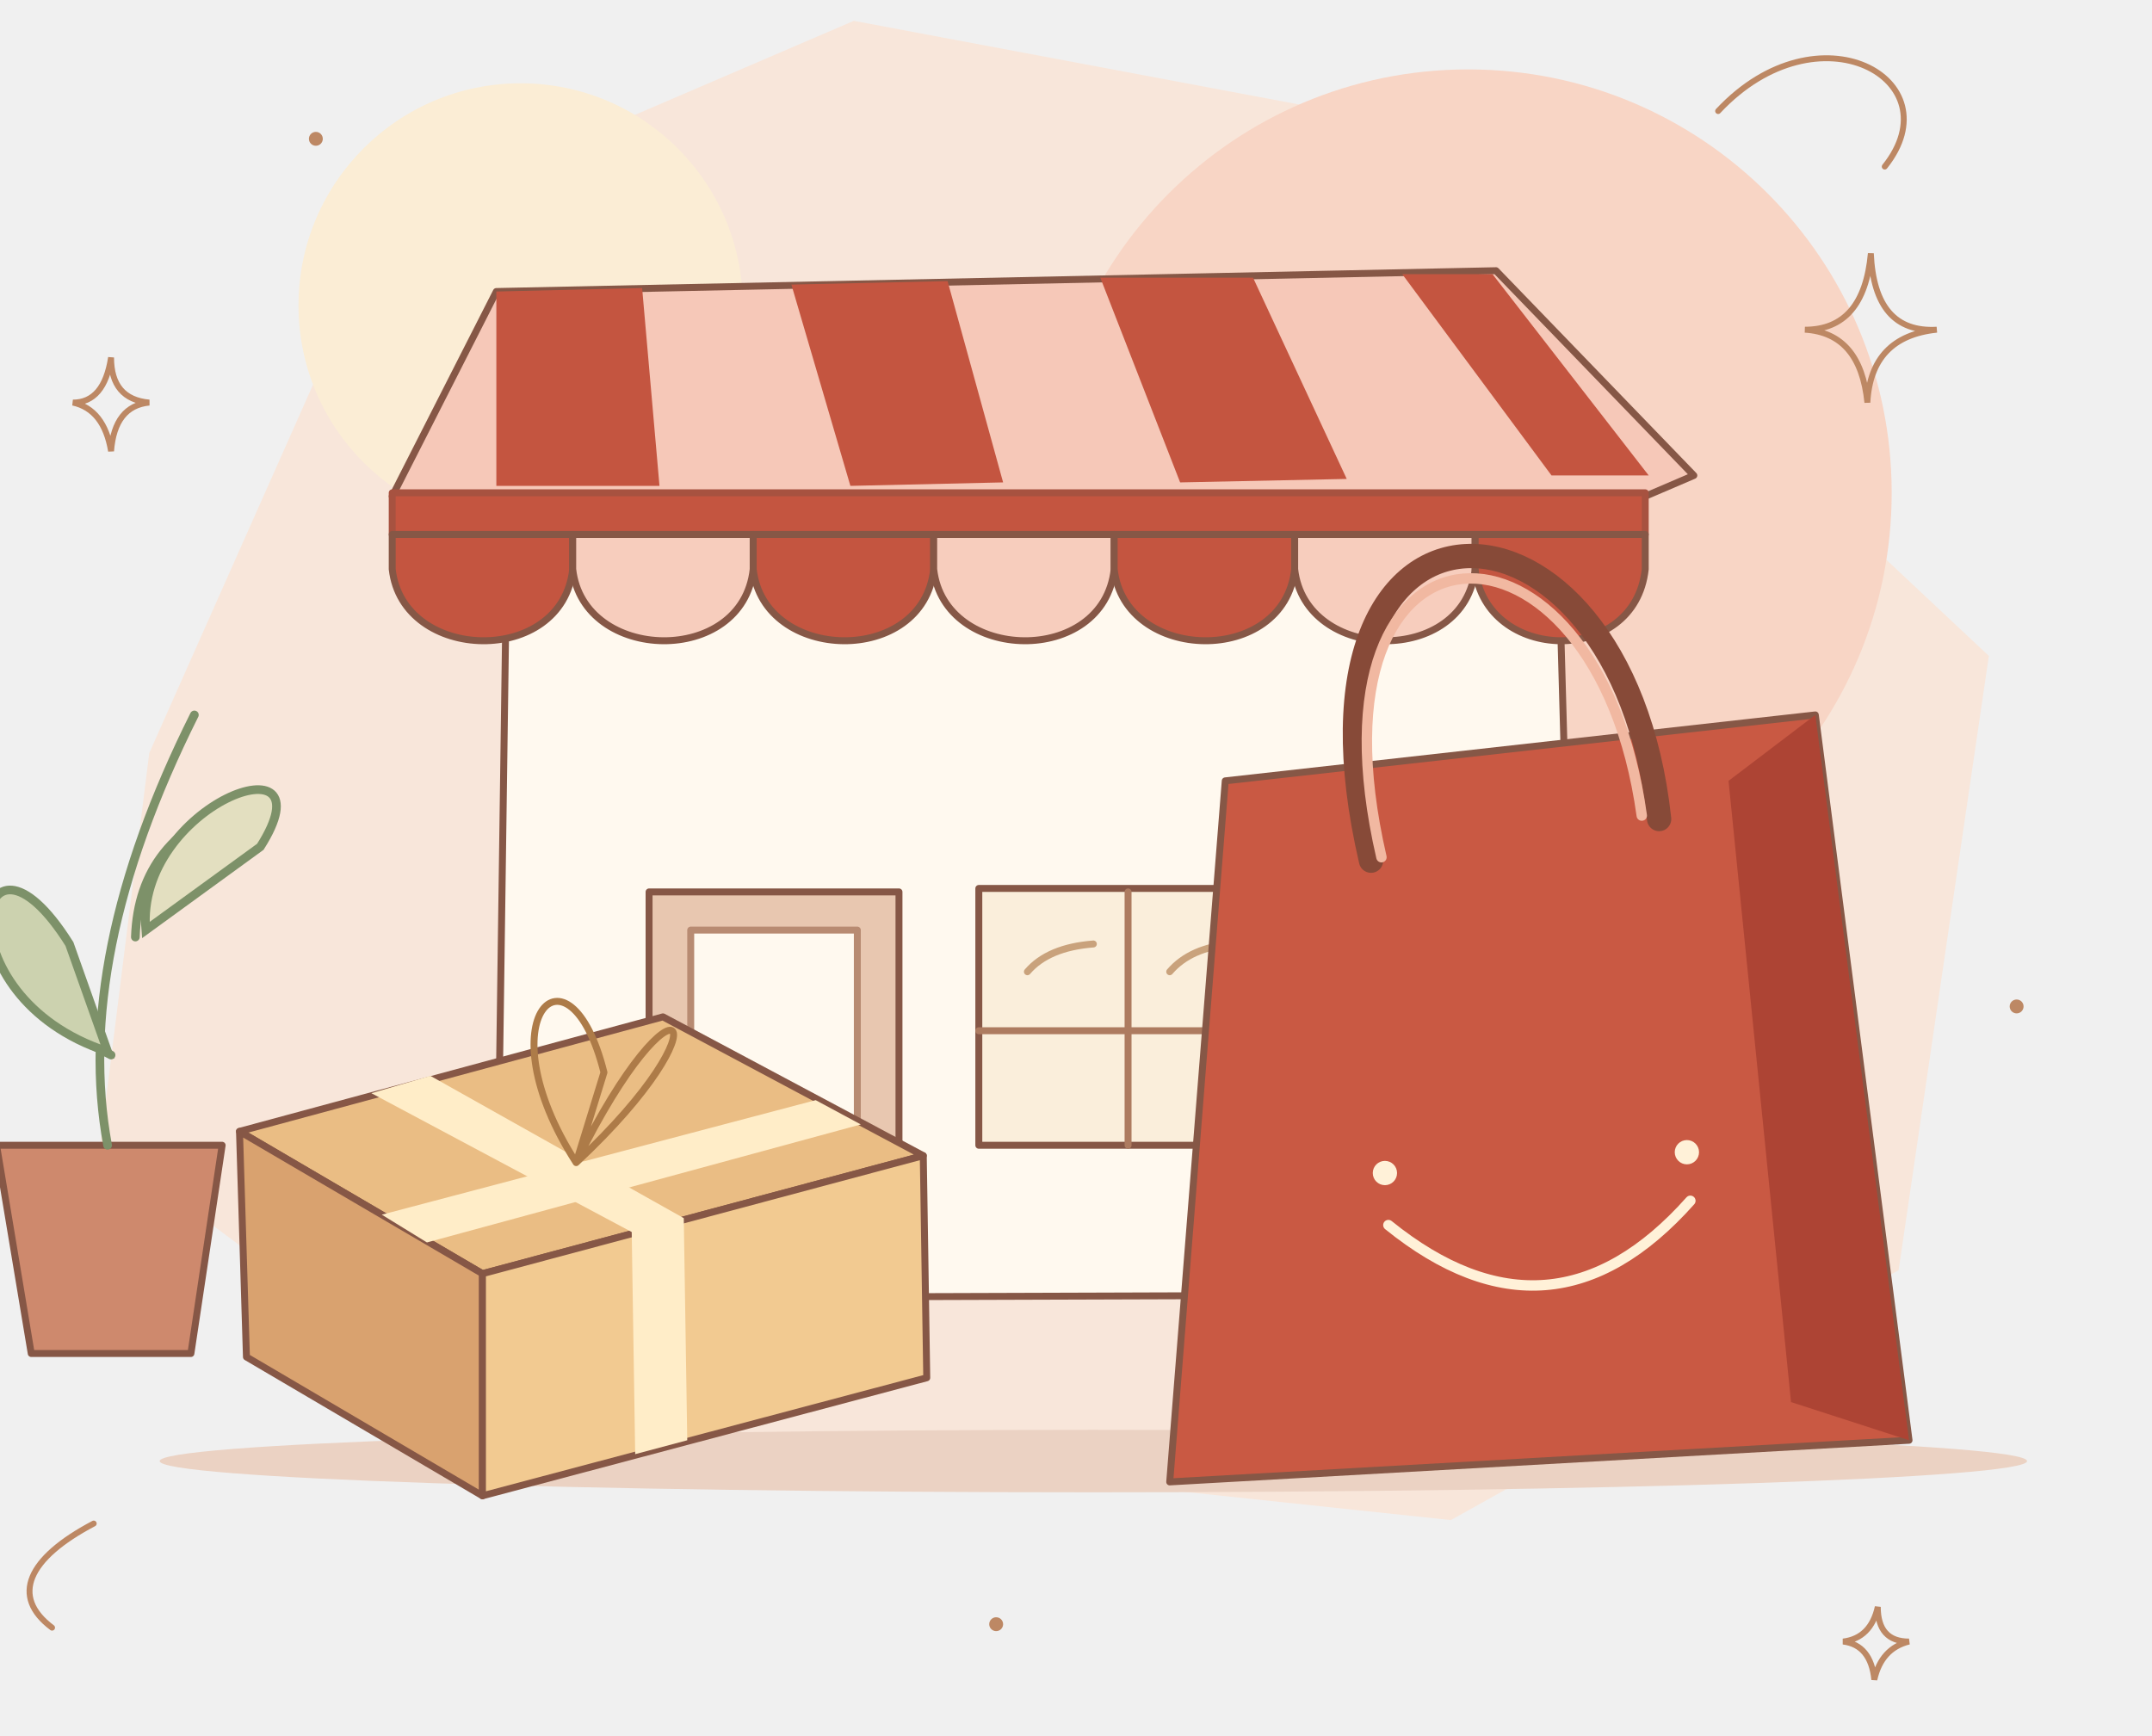
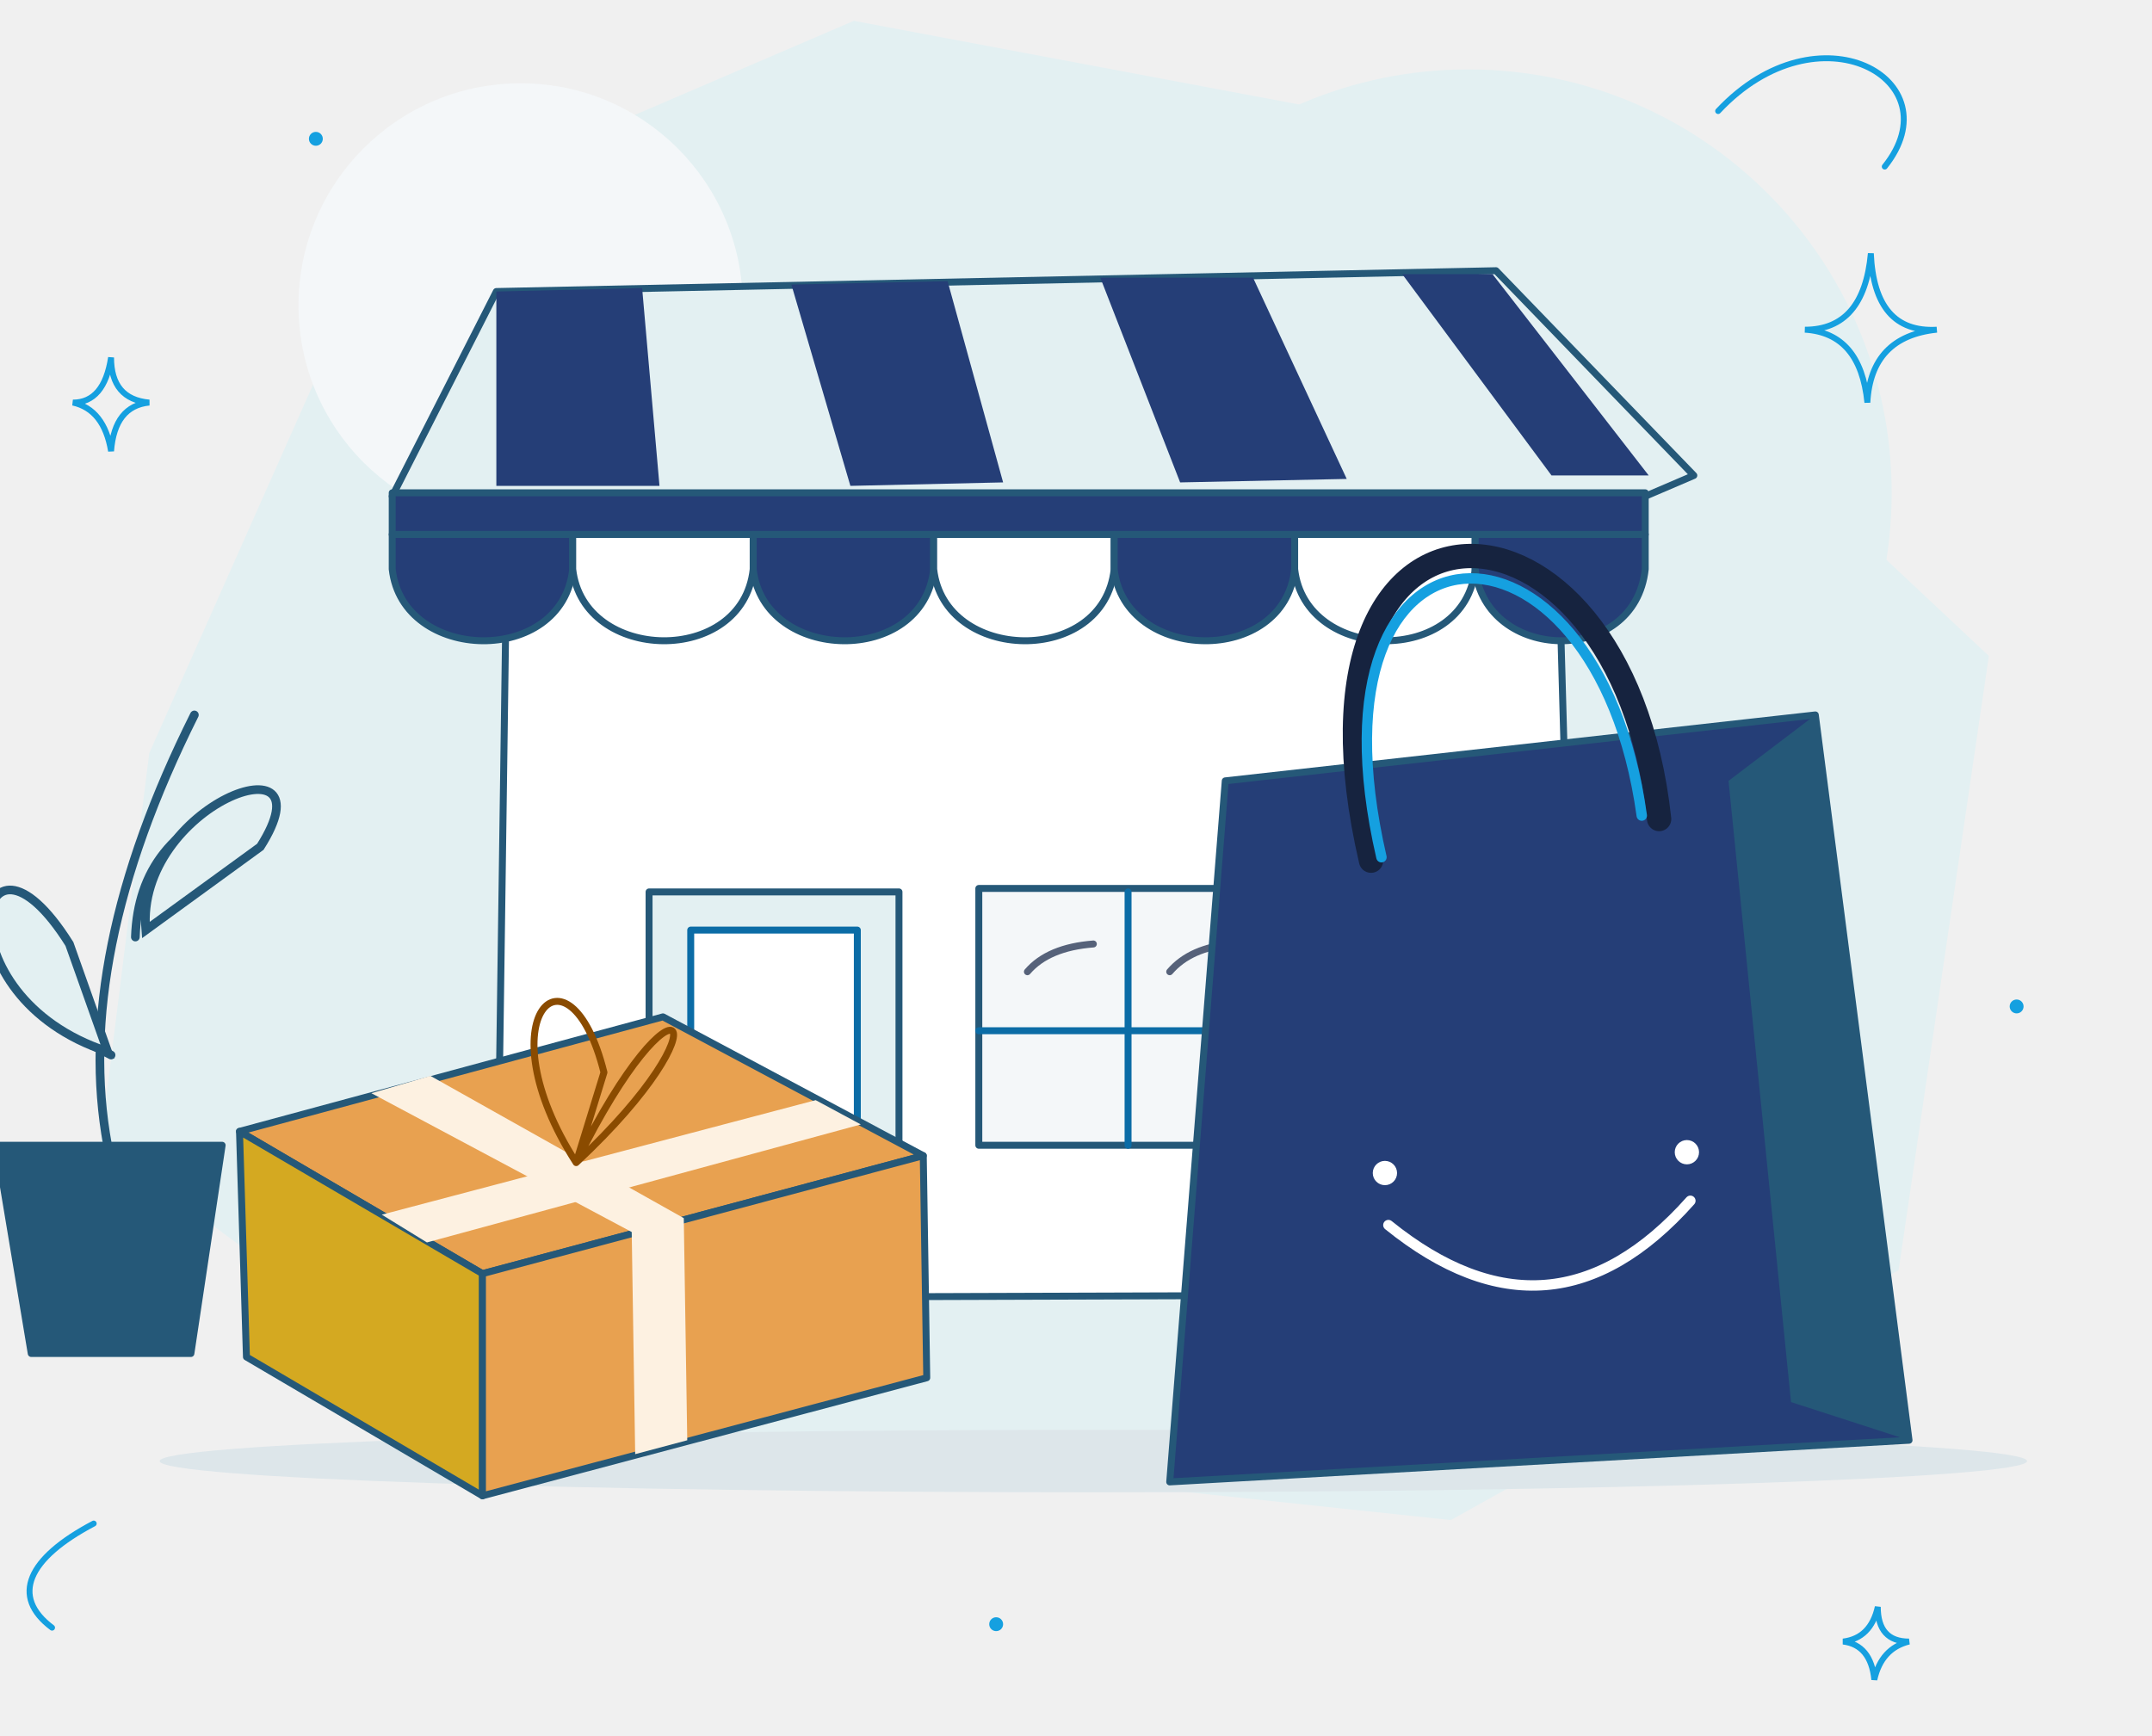
<svg xmlns="http://www.w3.org/2000/svg" width="620" height="500" viewBox="0 0 620 500" fill="none">
-   <path d="M43 217 111 64 246 6 411 37 573 189 547 366 418 438 135 408 29 329Z" fill="#F8E6DA" />
-   <circle cx="150" cy="88" r="64" fill="#FBEDD5" />
-   <circle cx="423" cy="142" r="122" fill="#F8D5C5" />
-   <ellipse cx="315" cy="421" rx="269" ry="9" fill="#EBD2C3" />
-   <g stroke="#865746" stroke-width="2" stroke-linejoin="round" stroke-linecap="round">
-     <path d="M146 158 449 158 455 373 143 374Z" fill="#FFF9EF" />
-     <path d="M187 257H259V373H187Z" fill="#E8C7B0" />
-     <path d="M199 268H247V373H199Z" fill="#FFF9EF" stroke="#B88B72" />
-     <path d="M282 256H368V330H282Z" fill="#FAEEDB" />
-     <path d="M282 297H368M325 257V330" stroke="#AD7B60" />
-     <path d="M296 280Q302 273 315 272M337 280Q343 273 355 272" stroke="#C9A27C" />
-     <path d="M113 143 143 84 431 78 488 137 474 143Z" fill="#F6C8B8" />
-     <path d="M143 84 185 83 190 140 143 140Z M228 82 273 81 289 139 245 140Z M317 80 361 80 388 138 340 139Z M404 79 430 79 475 137 447 137Z" fill="#C45540" stroke="none" />
-     <path d="M113 142H474V154H113Z" fill="#C45540" stroke="#A75240" />
-     <path d="M113 154H165V164C162 192 116 191 113 164Z" fill="#C45540" />
-     <path d="M165 154H217V164C214 192 168 191 165 164Z" fill="#F7CDBD" />
-     <path d="M217 154H269V164C266 192 220 191 217 164Z" fill="#C45540" />
-     <path d="M269 154H321V164C318 192 272 191 269 164Z" fill="#F7CDBD" />
-     <path d="M321 154H373V164C370 192 324 191 321 164Z" fill="#C45540" />
-     <path d="M373 154H425V164C422 192 376 191 373 164Z" fill="#F7CDBD" />
-     <path d="M425 154H474V164C471 192 428 191 425 164Z" fill="#C45540" />
-     <path d="M353 225 523 206 550 415 337 427Z" fill="#C95943" />
-     <path d="M498 225 523 206 550 415 516 404Z" fill="#AD4434" stroke="none" />
-     <path d="M395 248C368 132 467 134 478 236" stroke="#874A38" stroke-width="7" />
-     <path d="M398 247C374 143 460 141 473 235" stroke="#F1B8A1" stroke-width="3" />
-     <path d="M400 353Q447 391 487 346" stroke="#FFF1D8" stroke-width="3" />
-     <circle cx="399" cy="338" r="3.5" fill="#FFF1D8" stroke="none" />
-     <circle cx="486" cy="332" r="3.5" fill="#FFF1D8" stroke="none" />
-     <path d="M69 326 191 293 266 333 139 367Z" fill="#EABD84" />
-     <path d="M69 326 139 367 139 431 71 391Z" fill="#D9A26F" />
-     <path d="M139 367 266 333 267 397 139 431Z" fill="#F2CA91" />
-     <path d="M107 315 124 310 197 351 198 415 183 419 182 355Z" fill="#FFEDC8" stroke="none" />
-     <path d="M110 350 235 317 248 324 123 358Z" fill="#FFEDC8" stroke="none" />
-     <path d="M166 335C139 293 164 269 174 309L166 335C211 293 195 276 166 335Z" stroke="#AD7B48" />
-     <path d="M-1 330H64L55 390H9Z" fill="#CE896D" />
+   <path d="M43 217 111 64 246 6 411 37 573 189 547 366 418 438 135 408 29 329Z" fill="#E3F0F2" />
+   <circle cx="150" cy="88" r="64" fill="#F4F7F9" />
+   <circle cx="423" cy="142" r="122" fill="#E3F0F2" />
+   <ellipse cx="315" cy="421" rx="269" ry="9" fill="#DDE6EA" />
+   <g stroke="#255878" stroke-width="2" stroke-linejoin="round" stroke-linecap="round">
+     <path d="M146 158 449 158 455 373 143 374Z" fill="#FFFFFF" />
+     <path d="M187 257H259V373H187Z" fill="#E3F0F2" />
+     <path d="M199 268H247V373H199Z" fill="#FFFFFF" stroke="#0B6CA6" />
+     <path d="M282 256H368V330H282Z" fill="#F4F7F9" />
+     <path d="M282 297H368M325 257V330" stroke="#0B6CA6" />
+     <path d="M296 280Q302 273 315 272M337 280Q343 273 355 272" stroke="#56627A" />
+     <path d="M113 143 143 84 431 78 488 137 474 143Z" fill="#E3F0F2" />
+     <path d="M143 84 185 83 190 140 143 140Z M228 82 273 81 289 139 245 140Z M317 80 361 80 388 138 340 139Z M404 79 430 79 475 137 447 137Z" fill="#253E77" stroke="none" />
+     <path d="M113 142H474V154H113Z" fill="#253E77" stroke="#255878" />
+     <path d="M113 154H165V164C162 192 116 191 113 164Z" fill="#253E77" />
+     <path d="M165 154H217V164C214 192 168 191 165 164Z" fill="#FFFFFF" />
+     <path d="M217 154H269V164C266 192 220 191 217 164Z" fill="#253E77" />
+     <path d="M269 154H321V164C318 192 272 191 269 164Z" fill="#FFFFFF" />
+     <path d="M321 154H373V164C370 192 324 191 321 164Z" fill="#253E77" />
+     <path d="M373 154H425V164C422 192 376 191 373 164Z" fill="#FFFFFF" />
+     <path d="M425 154H474V164C471 192 428 191 425 164Z" fill="#253E77" />
+     <path d="M353 225 523 206 550 415 337 427Z" fill="#253E77" />
+     <path d="M498 225 523 206 550 415 516 404Z" fill="#255878" stroke="none" />
+     <path d="M395 248C368 132 467 134 478 236" stroke="#16233F" stroke-width="7" />
+     <path d="M398 247C374 143 460 141 473 235" stroke="#15A0E0" stroke-width="3" />
+     <path d="M400 353Q447 391 487 346" stroke="#FFFFFF" stroke-width="3" />
+     <circle cx="399" cy="338" r="3.5" fill="#FFFFFF" stroke="none" />
+     <circle cx="486" cy="332" r="3.5" fill="#FFFFFF" stroke="none" />
+     <path d="M69 326 191 293 266 333 139 367Z" fill="#E8A150" />
+     <path d="M69 326 139 367 139 431 71 391Z" fill="#D4A921" />
+     <path d="M139 367 266 333 267 397 139 431Z" fill="#E8A150" />
+     <path d="M107 315 124 310 197 351 198 415 183 419 182 355Z" fill="#FDF1E1" stroke="none" />
+     <path d="M110 350 235 317 248 324 123 358Z" fill="#FDF1E1" stroke="none" />
+     <path d="M166 335C139 293 164 269 174 309L166 335C211 293 195 276 166 335Z" stroke="#8A4B00" />
+     <path d="M-1 330H64L55 390H9Z" fill="#255878" />
  </g>
-   <g stroke="#7D9169" stroke-width="2.5" stroke-linecap="round">
+   <g stroke="#255878" stroke-width="2.5" stroke-linecap="round">
    <path d="M31 330Q21 276 56 206M32 304Q4 290 0 272M39 270Q40 241 70 231" />
-     <path d="M31 303C-18 287-7 229 20 272Z" fill="#CCD2AF" />
-     <path d="M42 268C39 232 96 211 75 244Z" fill="#E3DFC0" />
+     <path d="M31 303C-18 287-7 229 20 272Z" fill="#E3F0F2" />
+     <path d="M42 268C39 232 96 211 75 244Z" fill="#E3F0F2" />
  </g>
-   <g stroke="#BD8864" stroke-width="1.7" stroke-linecap="round">
+   <g stroke="#15A0E0" stroke-width="1.7" stroke-linecap="round">
    <path d="M539 73Q540 96 558 95Q539 97 538 116Q536 96 520 95Q537 95 539 73Z M32 103Q32 115 43 116Q33 117 32 130Q30 118 21 116Q30 116 32 103Z M541 463Q541 473 550 473Q542 475 540 484Q539 474 531 473Q539 472 541 463Z" />
    <path d="M495 32C524 1 563 23 543 48M27 439C8 449 3 460 15 469" />
  </g>
-   <g fill="#BD8864">
+   <g fill="#15A0E0">
    <circle cx="91" cy="40" r="2" />
    <circle cx="-7" cy="195" r="2" />
    <circle cx="581" cy="290" r="2" />
    <circle cx="287" cy="468" r="2" />
  </g>
</svg>
